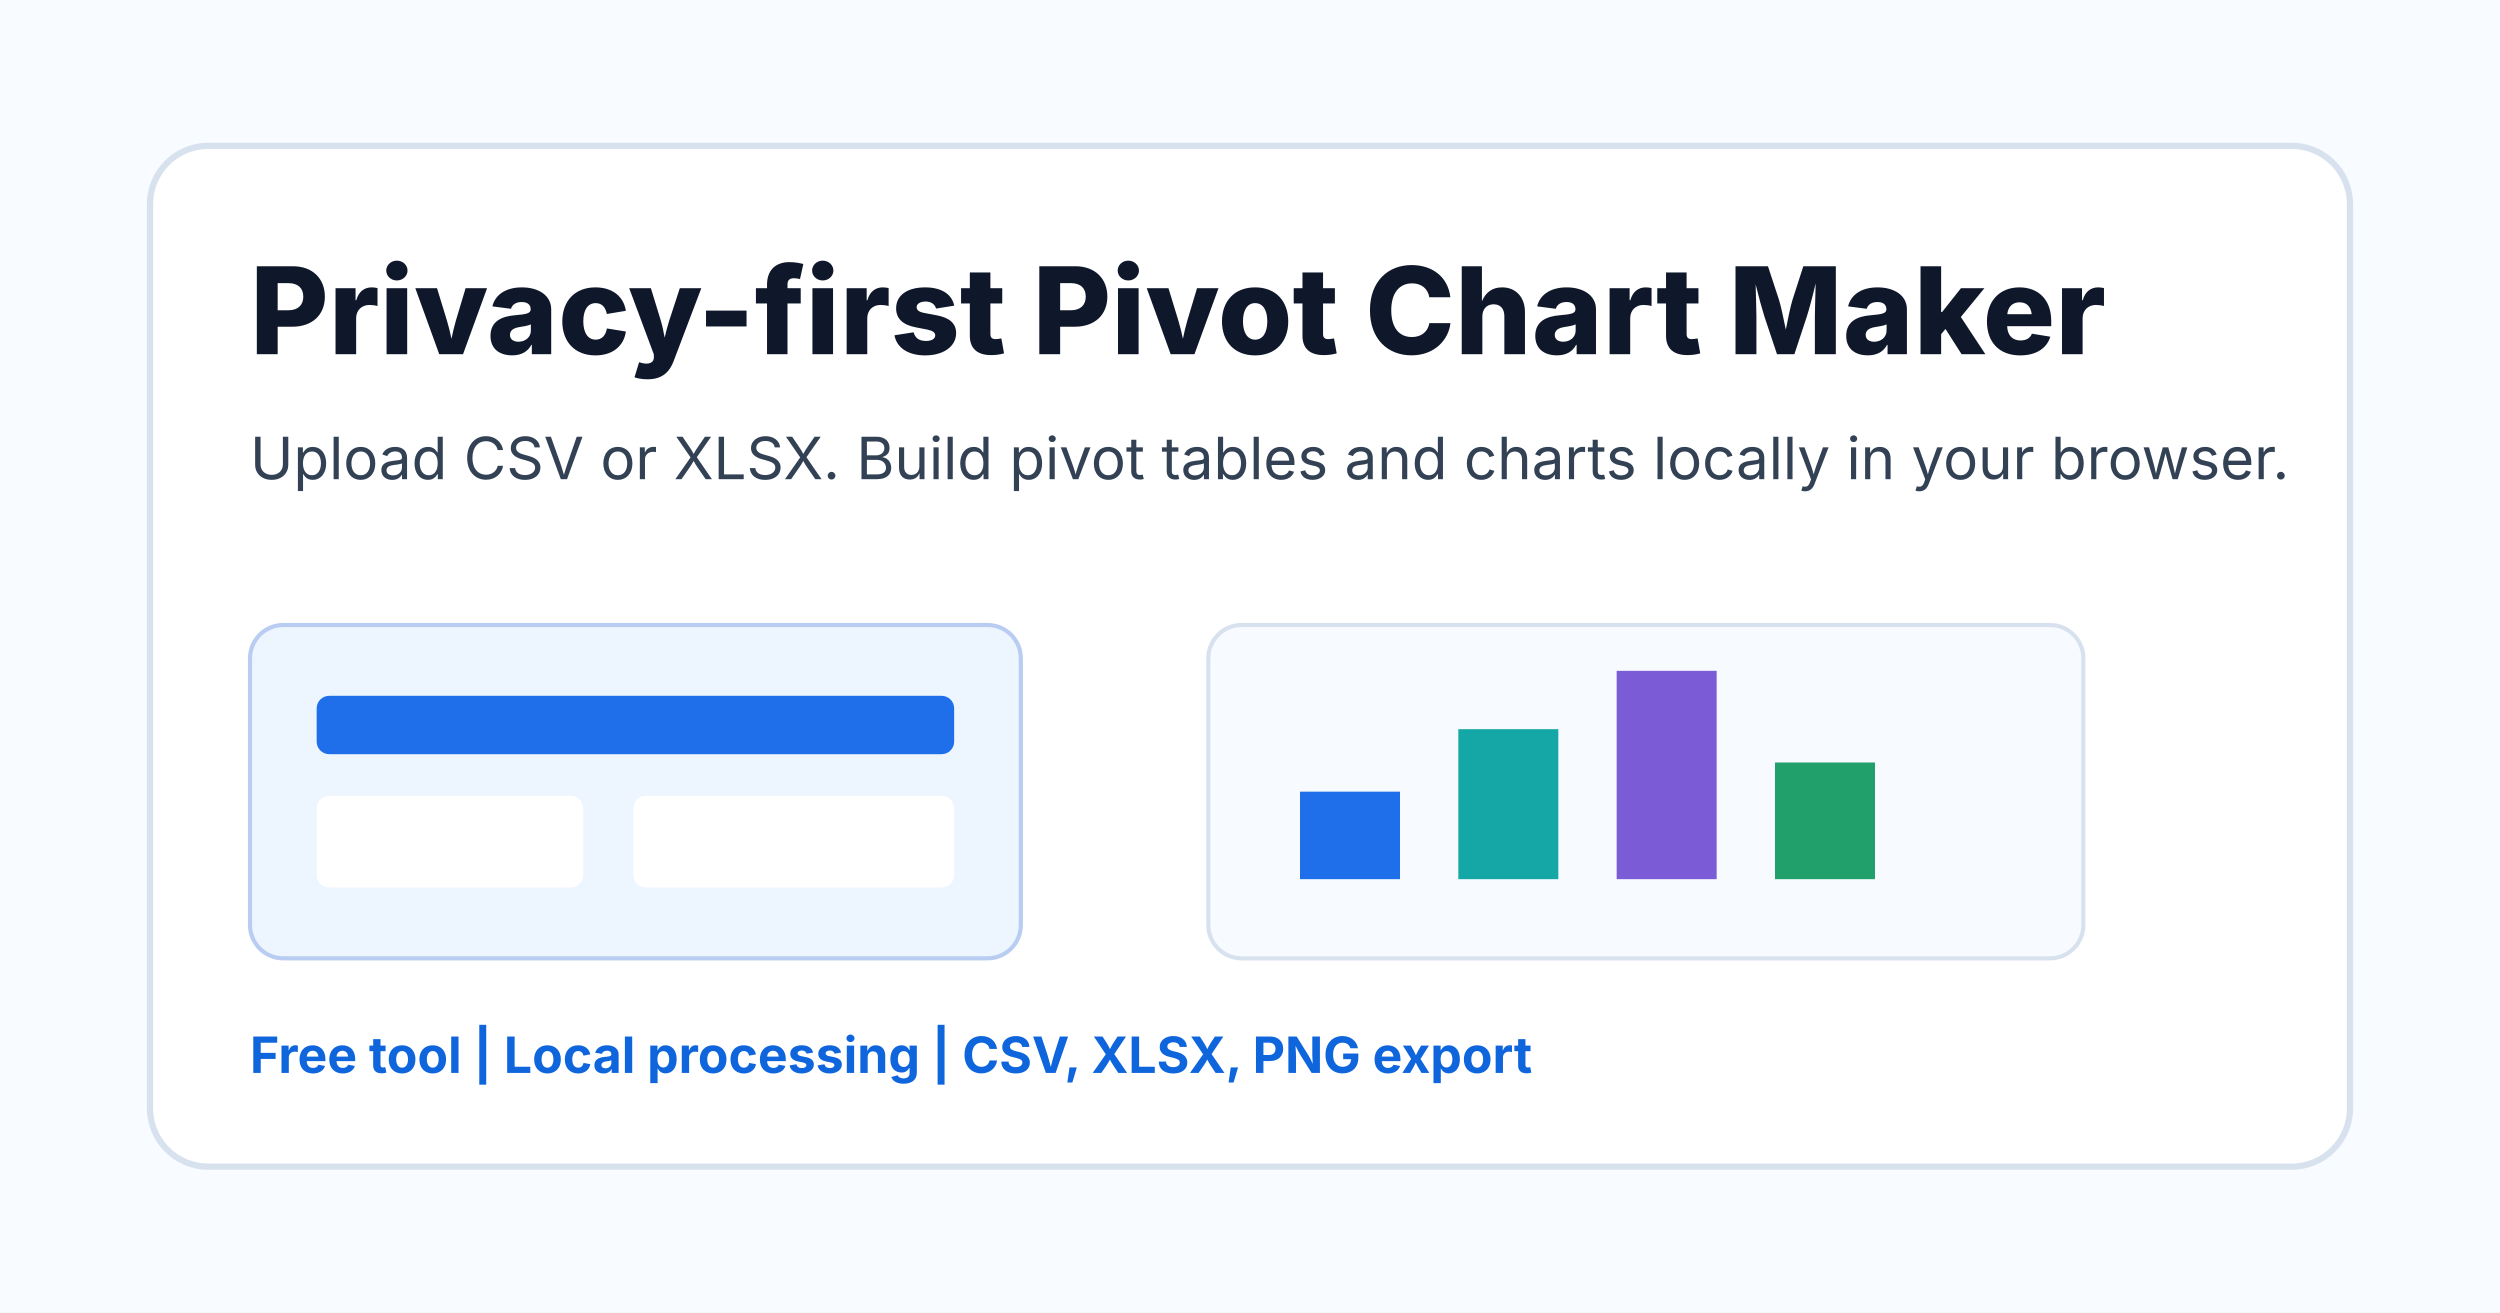
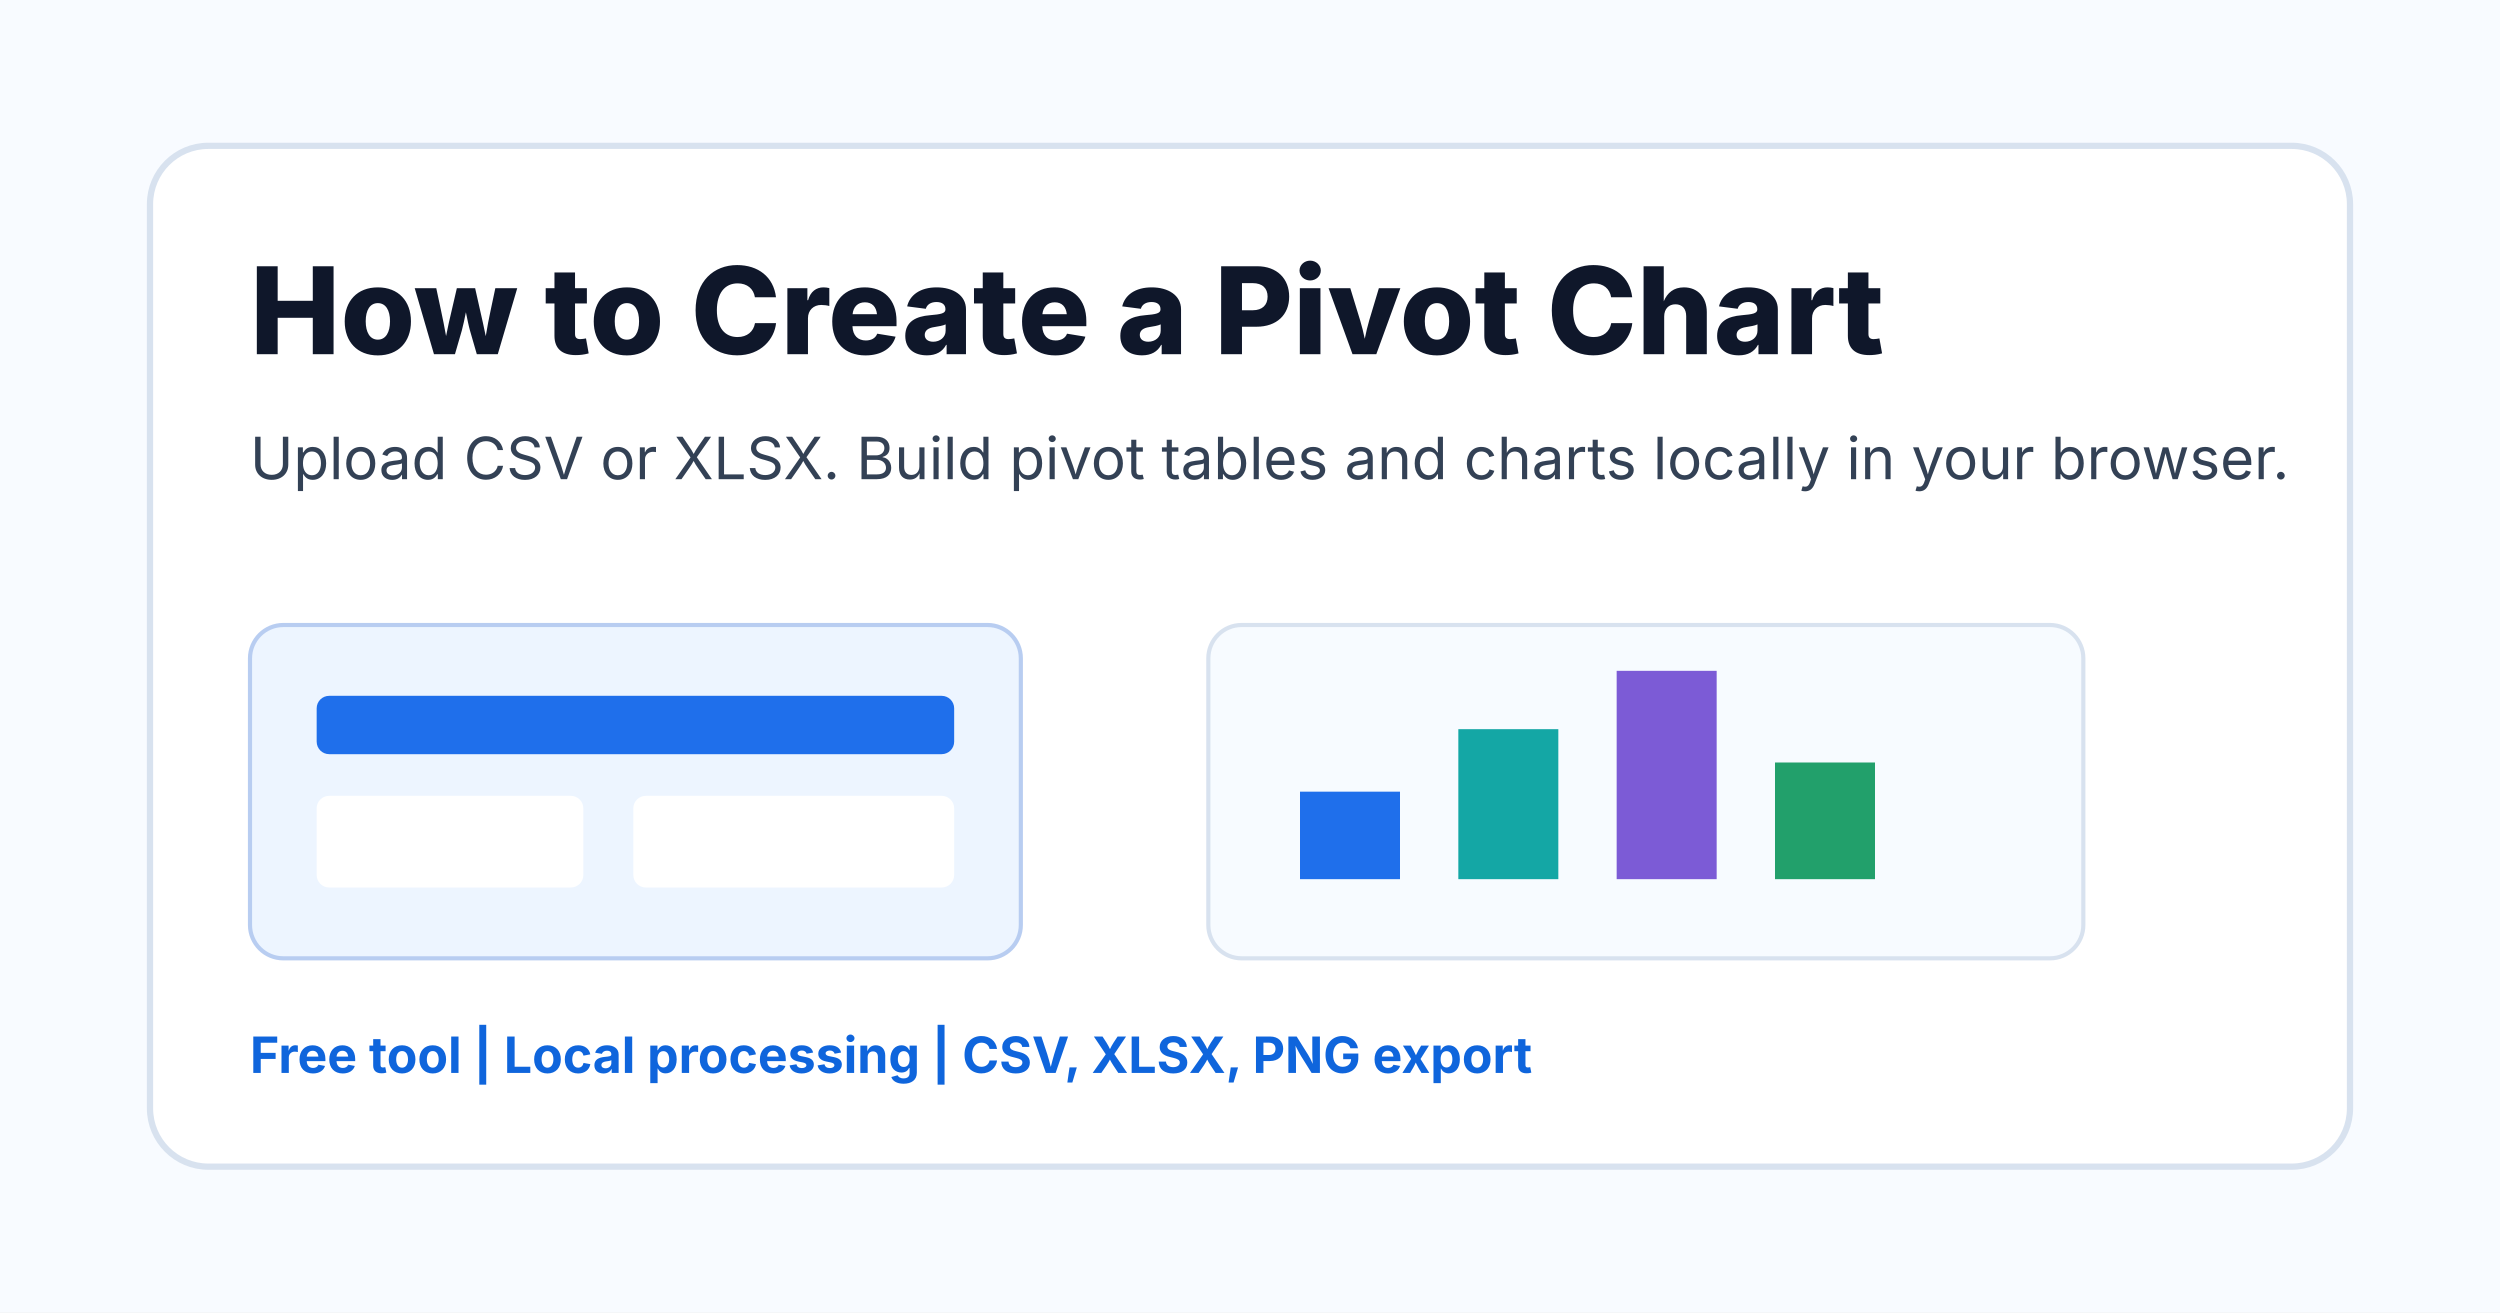
<svg xmlns="http://www.w3.org/2000/svg" width="1200" height="630" viewBox="0 0 1200 630" role="img" aria-labelledby="title desc">
  <rect width="1200" height="630" fill="#f8fbff" />
  <rect x="72" y="70" width="1056" height="490" rx="28" fill="#ffffff" stroke="#d8e2ef" stroke-width="3" />
-   <text x="120" y="170" fill="#0f172a" font-family="Inter, Arial, sans-serif" font-size="58" font-weight="800">Privacy-first Pivot Chart Maker</text>
+   <text x="120" y="170" fill="#0f172a" font-family="Inter, Arial, sans-serif" font-size="58" font-weight="800">How to Create a Pivot Chart</text>
  <text x="120" y="230" fill="#334155" font-family="Inter, Arial, sans-serif" font-size="28">Upload CSV or XLSX. Build pivot tables and charts locally in your browser.</text>
  <rect x="120" y="300" width="370" height="160" rx="16" fill="#edf5ff" stroke="#b8cdf1" stroke-width="2" />
  <rect x="152" y="334" width="306" height="28" rx="6" fill="#1f6feb" />
  <rect x="152" y="382" width="128" height="44" rx="6" fill="#ffffff" />
  <rect x="304" y="382" width="154" height="44" rx="6" fill="#ffffff" />
  <rect x="580" y="300" width="420" height="160" rx="16" fill="#f7fbff" stroke="#d8e2ef" stroke-width="2" />
  <rect x="624" y="380" width="48" height="42" fill="#1f6feb" />
  <rect x="700" y="350" width="48" height="72" fill="#14a7a5" />
  <rect x="776" y="322" width="48" height="100" fill="#7c5bd6" />
  <rect x="852" y="366" width="48" height="56" fill="#22a06b" />
  <text x="120" y="515" fill="#0f65dc" font-family="Inter, Arial, sans-serif" font-size="24" font-weight="700">Free tool | Local processing | CSV, XLSX, PNG export</text>
</svg>
